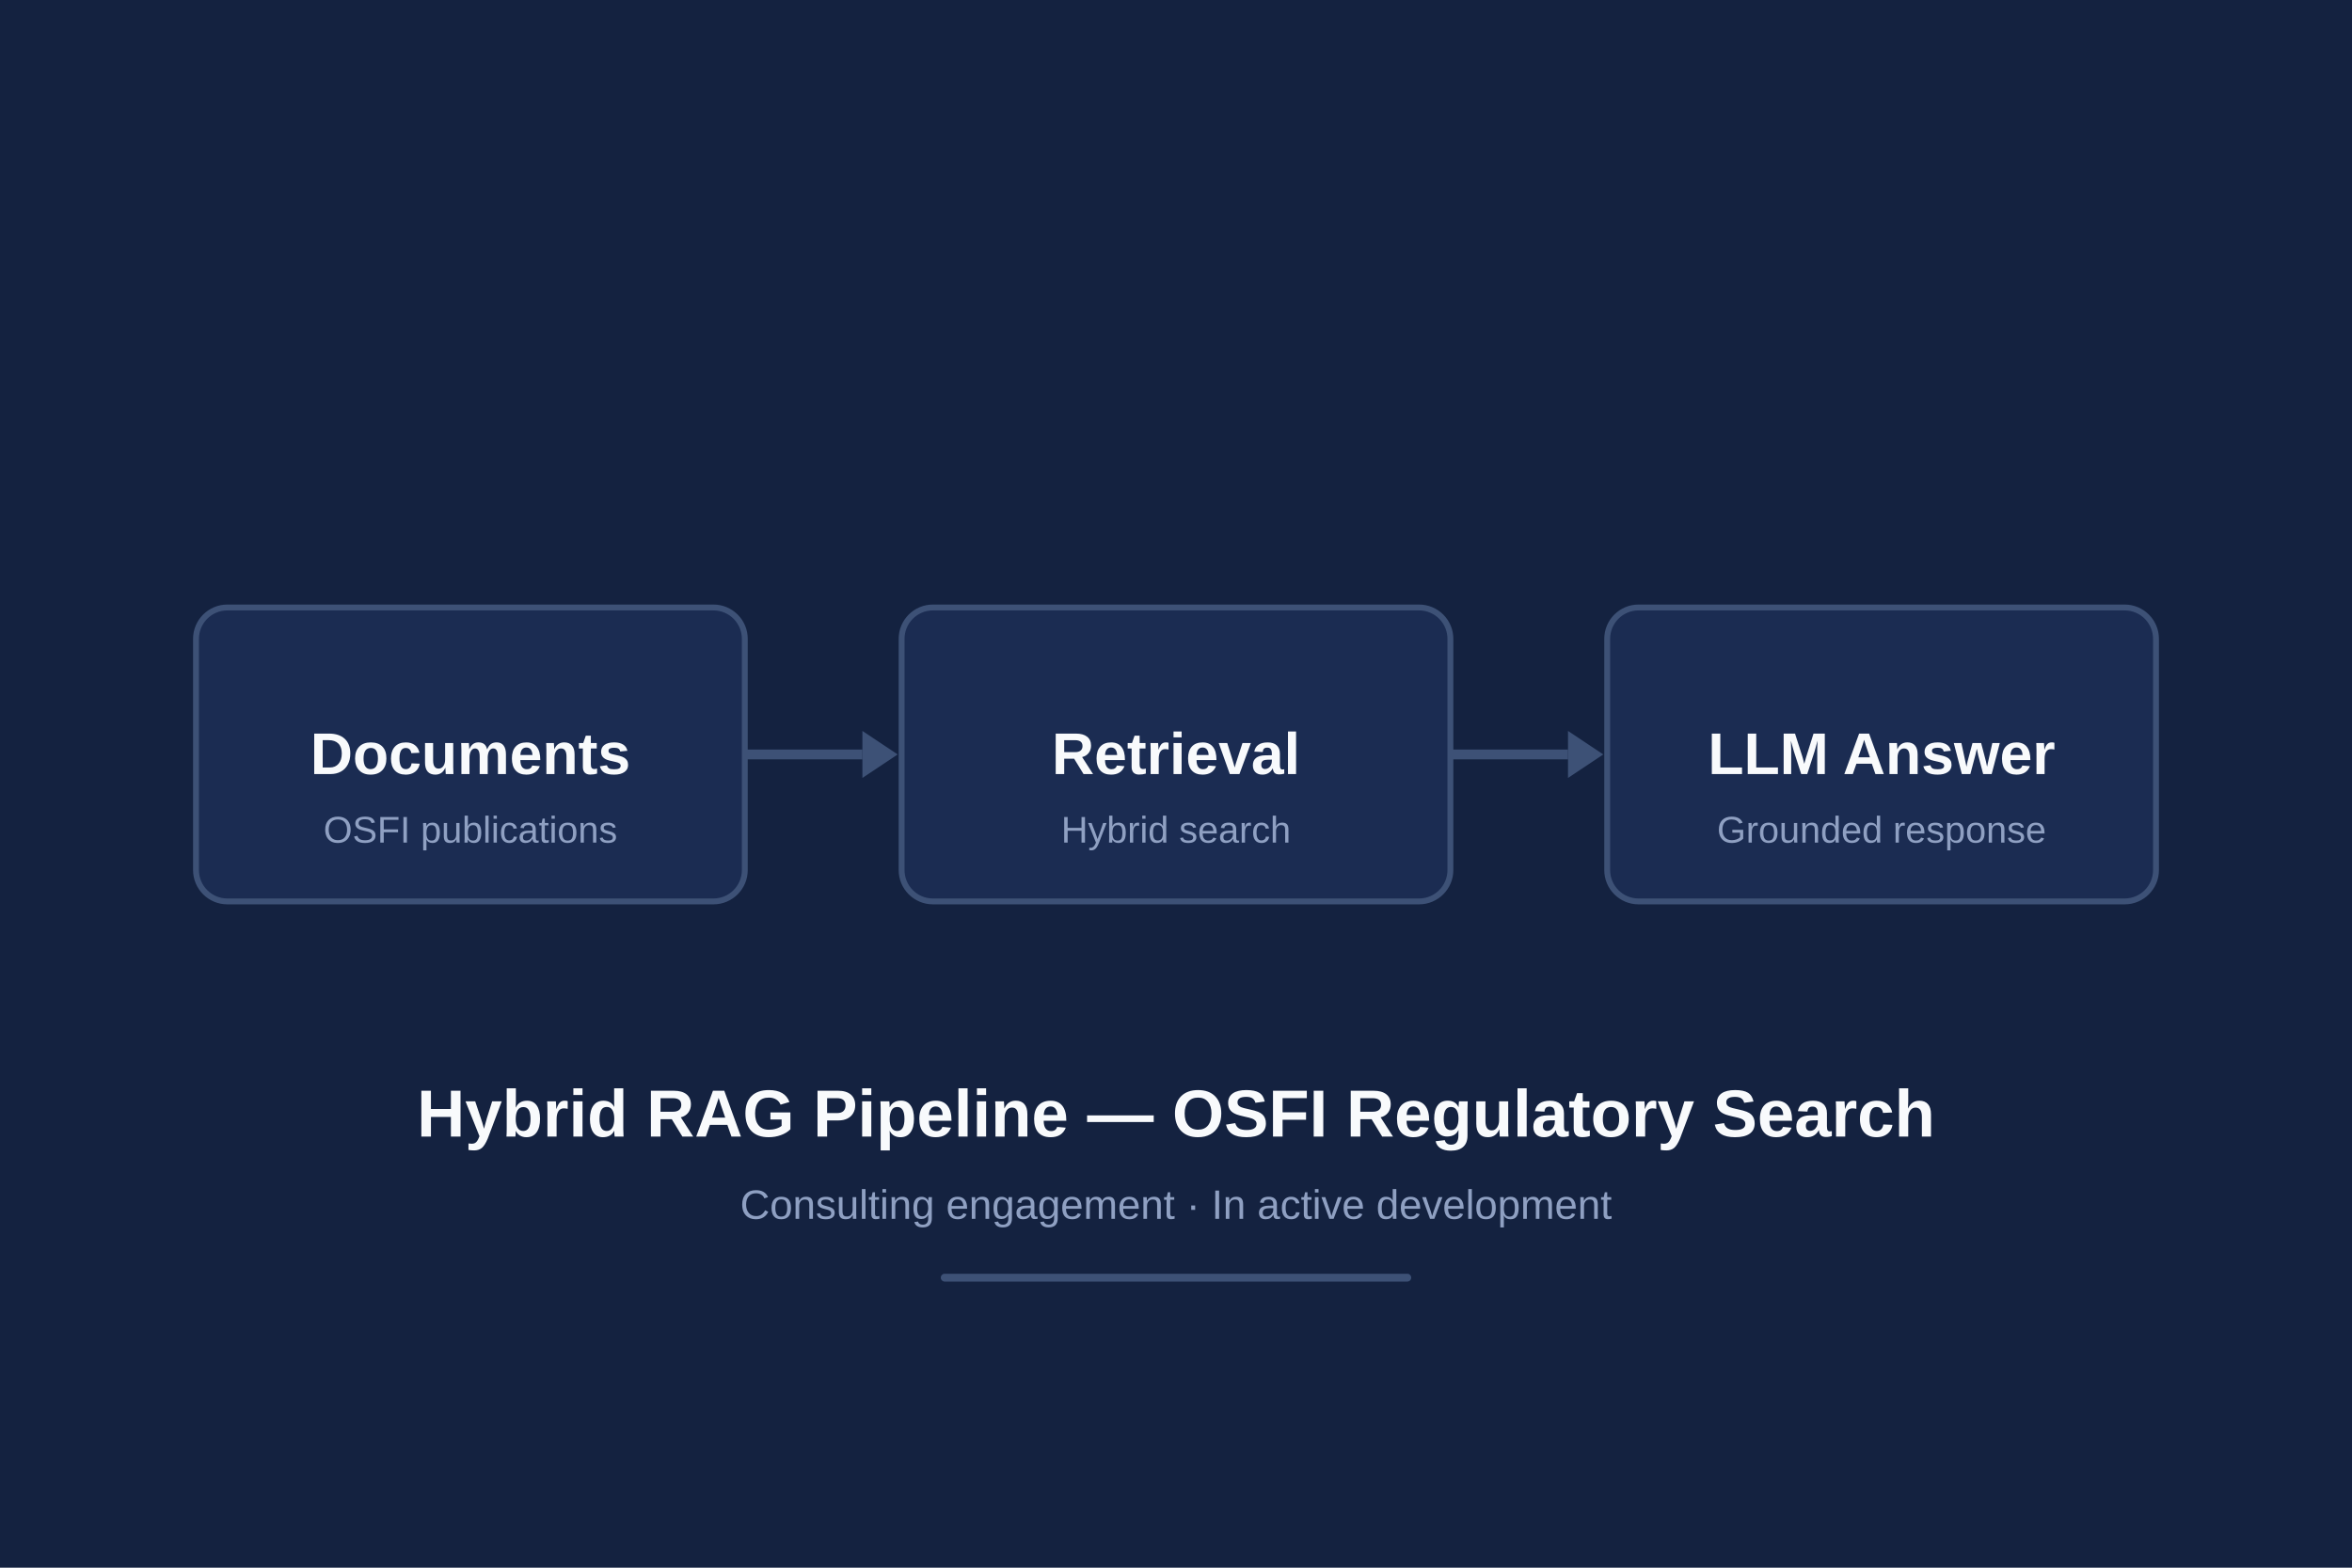
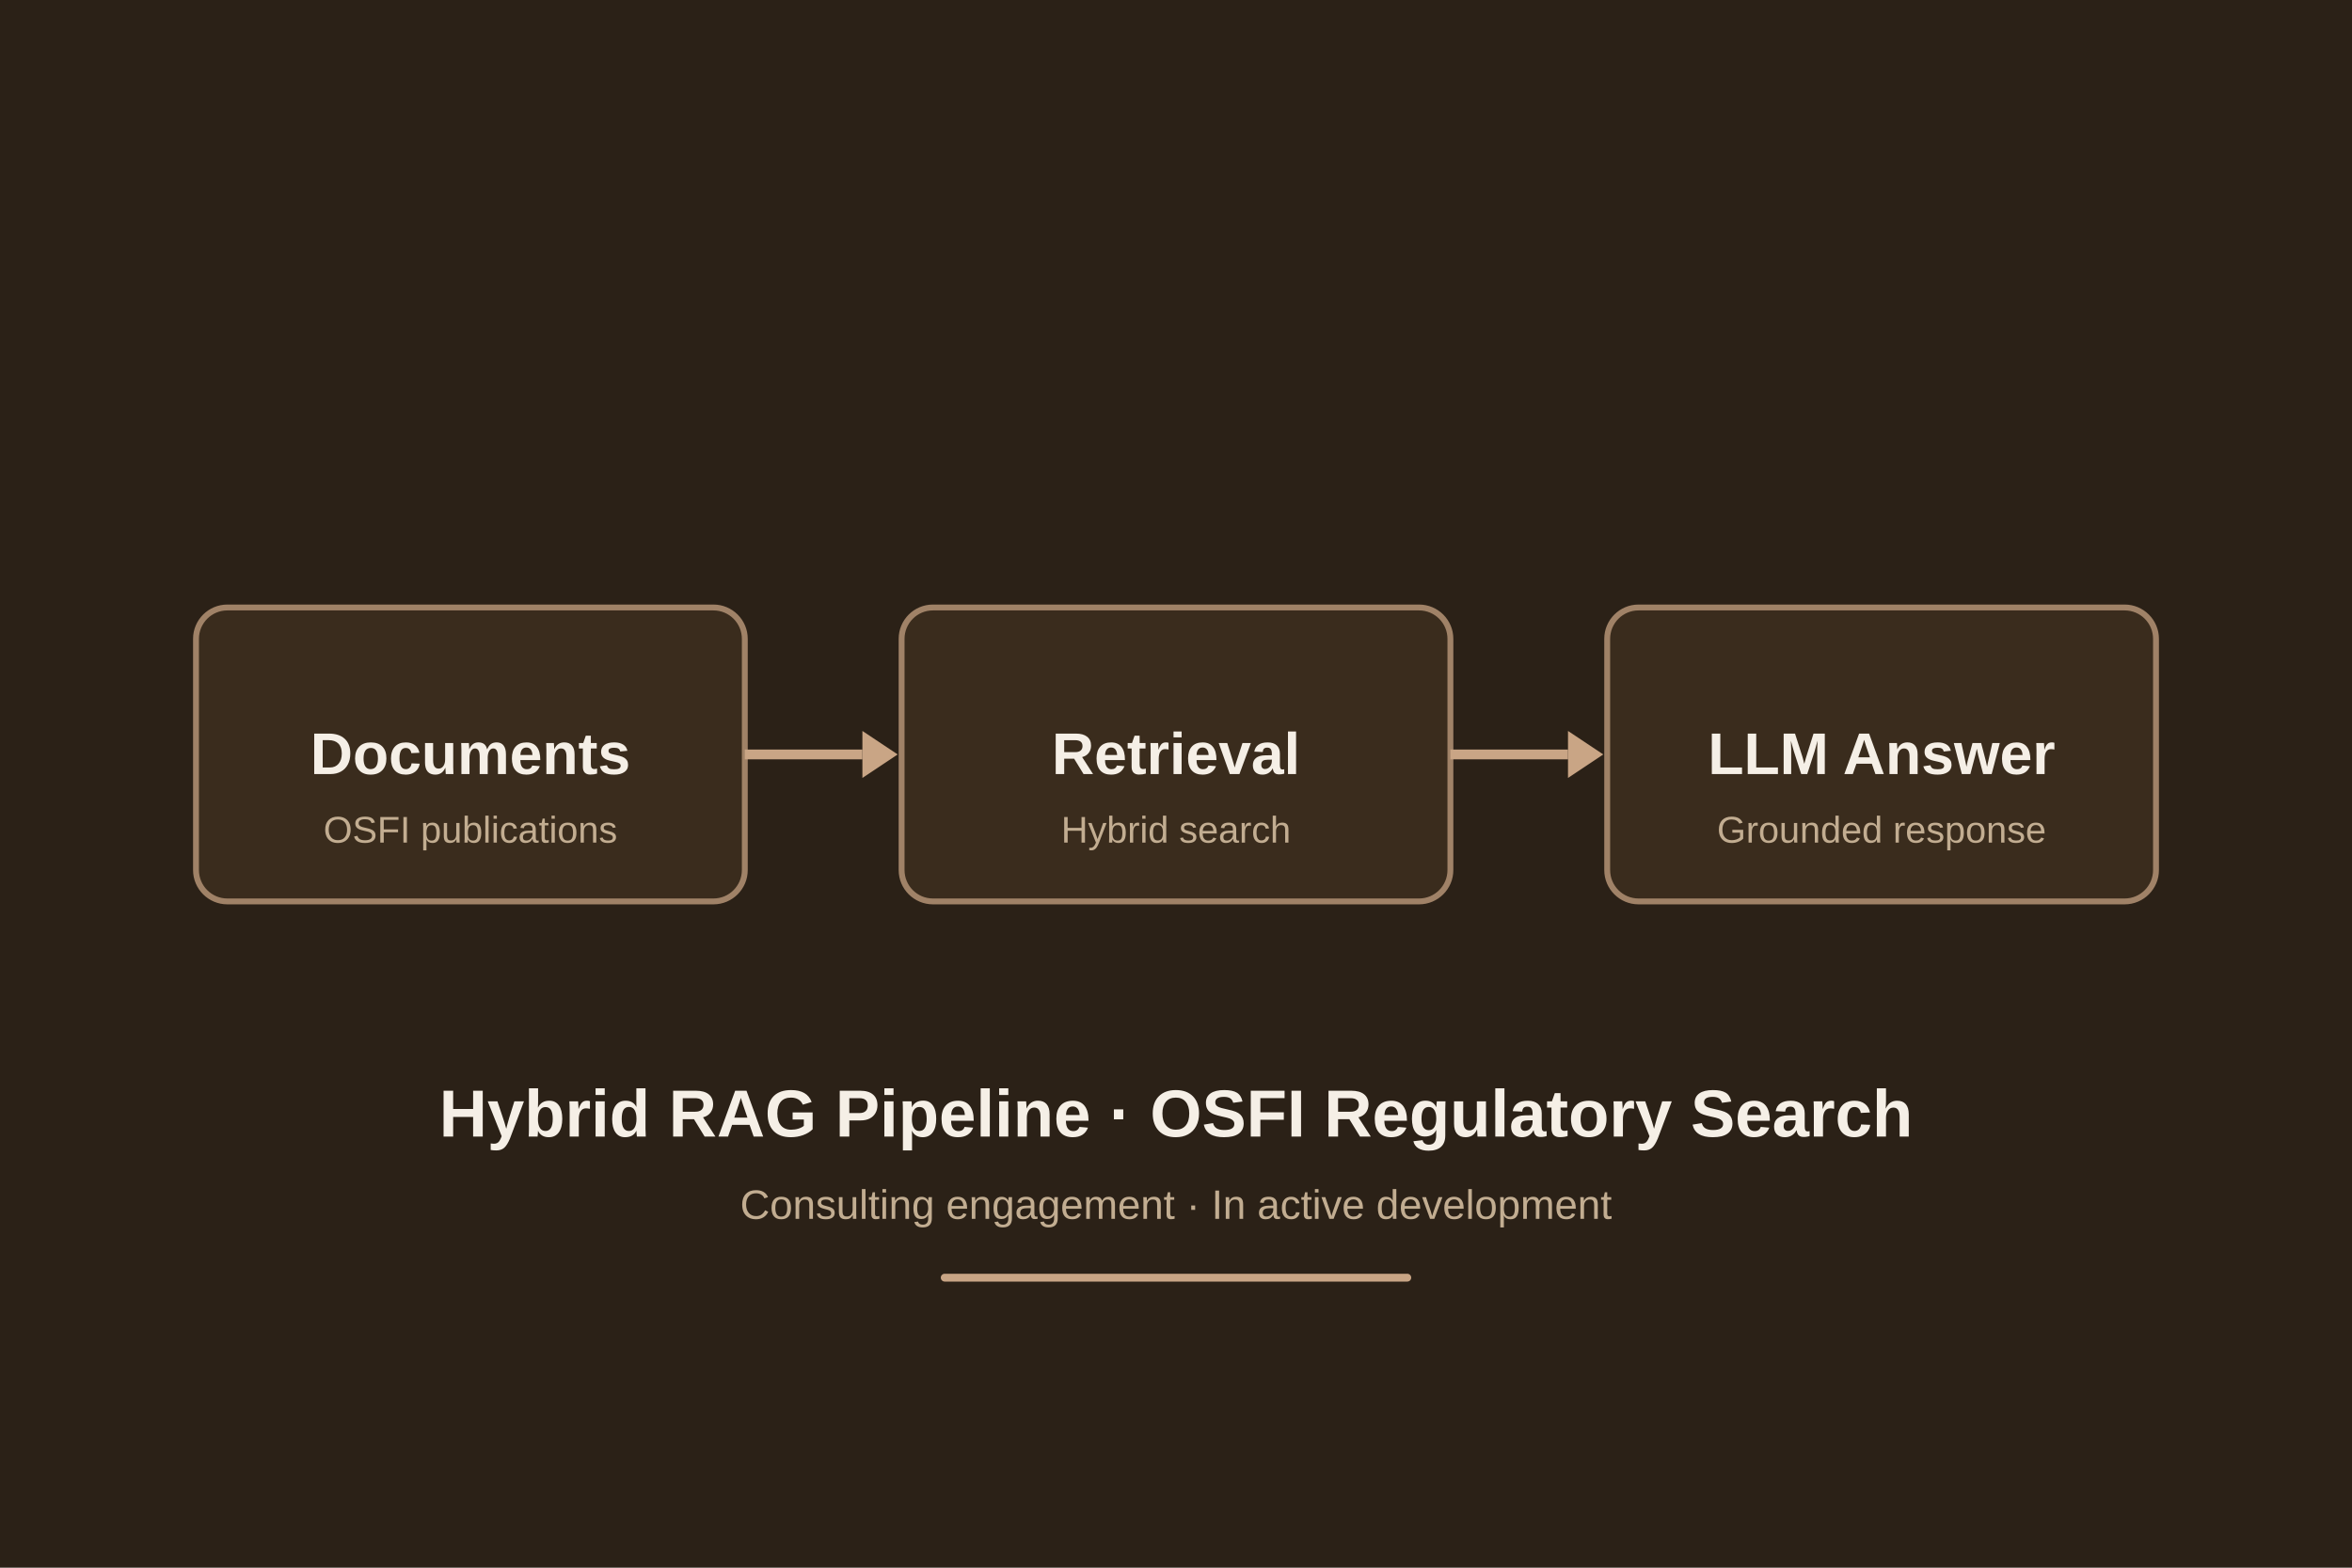
<svg xmlns="http://www.w3.org/2000/svg" viewBox="0 0 1200 800" width="1200" height="800" role="img" aria-label="Hybrid RAG Pipeline - OSFI Regulatory Search">
-   <rect width="1200" height="800" fill="#142240" />
+   <rect width="1200" height="800" fill="#2b2117" />
  <g font-family="-apple-system, 'Segoe UI', Arial, sans-serif">
-     <g stroke="#3D5176" stroke-width="3" fill="#1b2c52">
+     <g stroke="#a08267" stroke-width="3" fill="#3a2c1d">
      <rect x="100" y="310" width="280" height="150" rx="16" />
      <rect x="460" y="310" width="280" height="150" rx="16" />
      <rect x="820" y="310" width="280" height="150" rx="16" />
    </g>
-     <g stroke="#3D5176" stroke-width="5" fill="none">
+     <g stroke="#c9a585" stroke-width="5" fill="none">
      <line x1="380" y1="385" x2="440" y2="385" />
      <line x1="740" y1="385" x2="800" y2="385" />
    </g>
-     <g fill="#3D5176">
+     <g fill="#c9a585">
      <path d="M440 373 L458 385 L440 397 Z" />
      <path d="M800 373 L818 385 L800 397 Z" />
    </g>
-     <g fill="#f8fafc" font-size="30" font-weight="600" text-anchor="middle">
+     <g fill="#f5efe6" font-size="30" font-weight="600" text-anchor="middle">
      <text x="240" y="395">Documents</text>
      <text x="600" y="395">Retrieval</text>
      <text x="960" y="395">LLM Answer</text>
    </g>
-     <g fill="#8fa0c2" font-size="19" text-anchor="middle">
+     <g fill="#c2ad91" font-size="19" text-anchor="middle">
      <text x="240" y="430">OSFI publications</text>
      <text x="600" y="430">Hybrid search</text>
      <text x="960" y="430">Grounded response</text>
    </g>
-     <text x="600" y="580" fill="#f8fafc" font-size="34" font-weight="700" text-anchor="middle">Hybrid RAG Pipeline — OSFI Regulatory Search</text>
-     <text x="600" y="622" fill="#8fa0c2" font-size="21" text-anchor="middle">Consulting engagement · In active development</text>
-     <rect x="480" y="650" width="240" height="4" rx="2" fill="#3D5176" />
+     <text x="600" y="580" fill="#f5efe6" font-size="34" font-weight="700" text-anchor="middle">Hybrid RAG Pipeline · OSFI Regulatory Search</text>
+     <text x="600" y="622" fill="#c2ad91" font-size="21" text-anchor="middle">Consulting engagement · In active development</text>
+     <rect x="480" y="650" width="240" height="4" rx="2" fill="#c9a585" />
  </g>
</svg>
